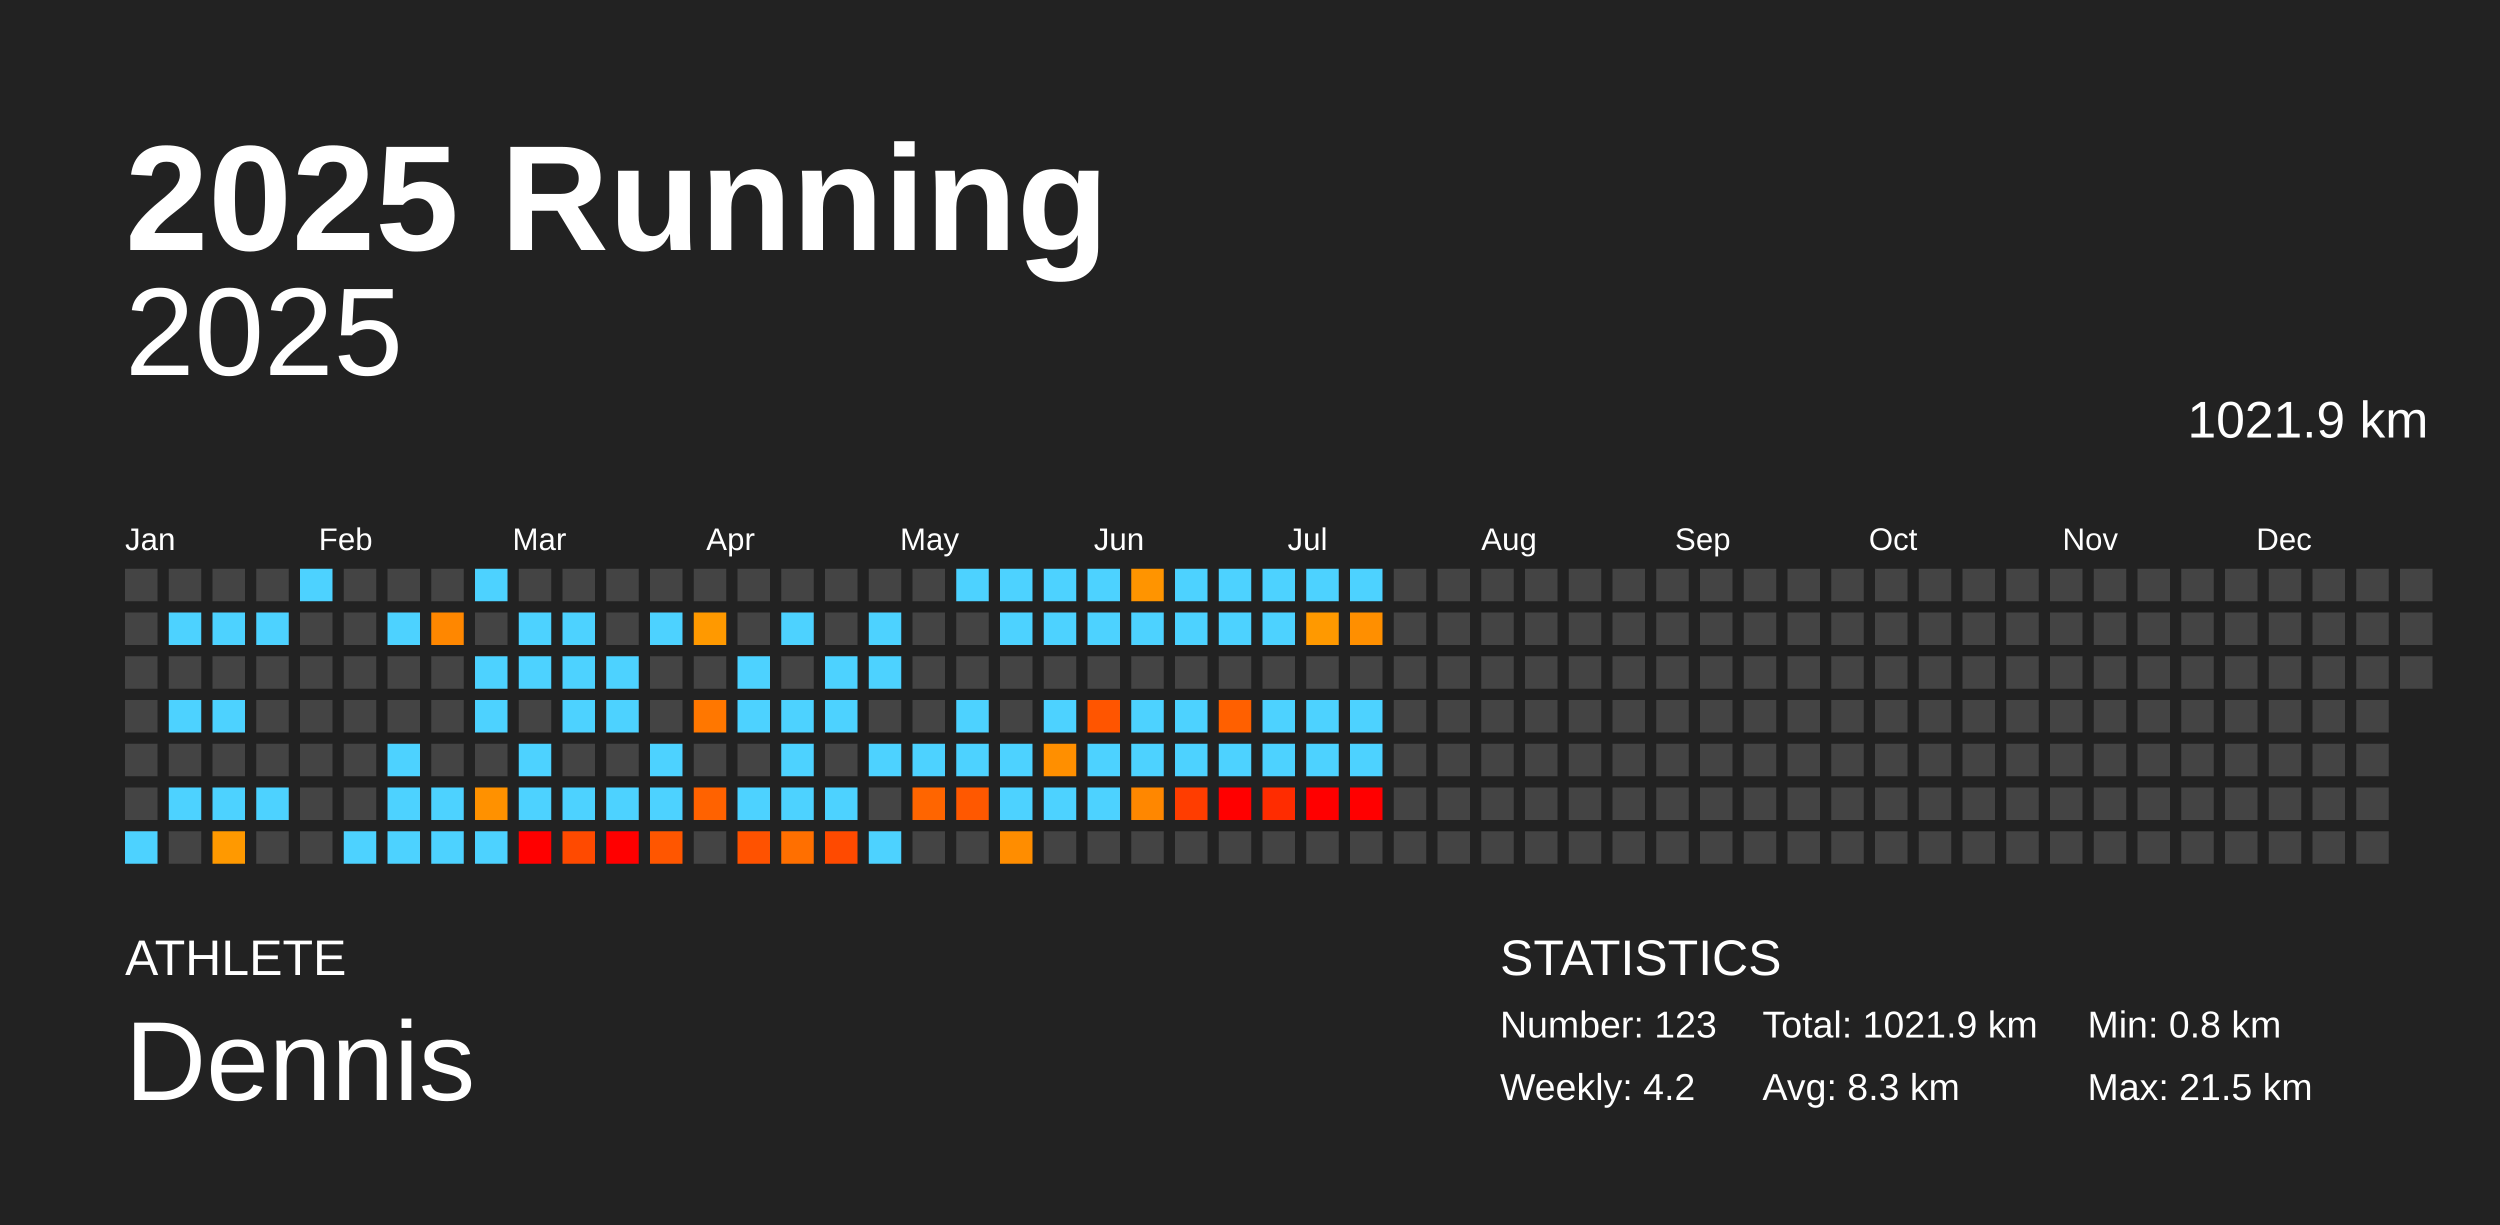
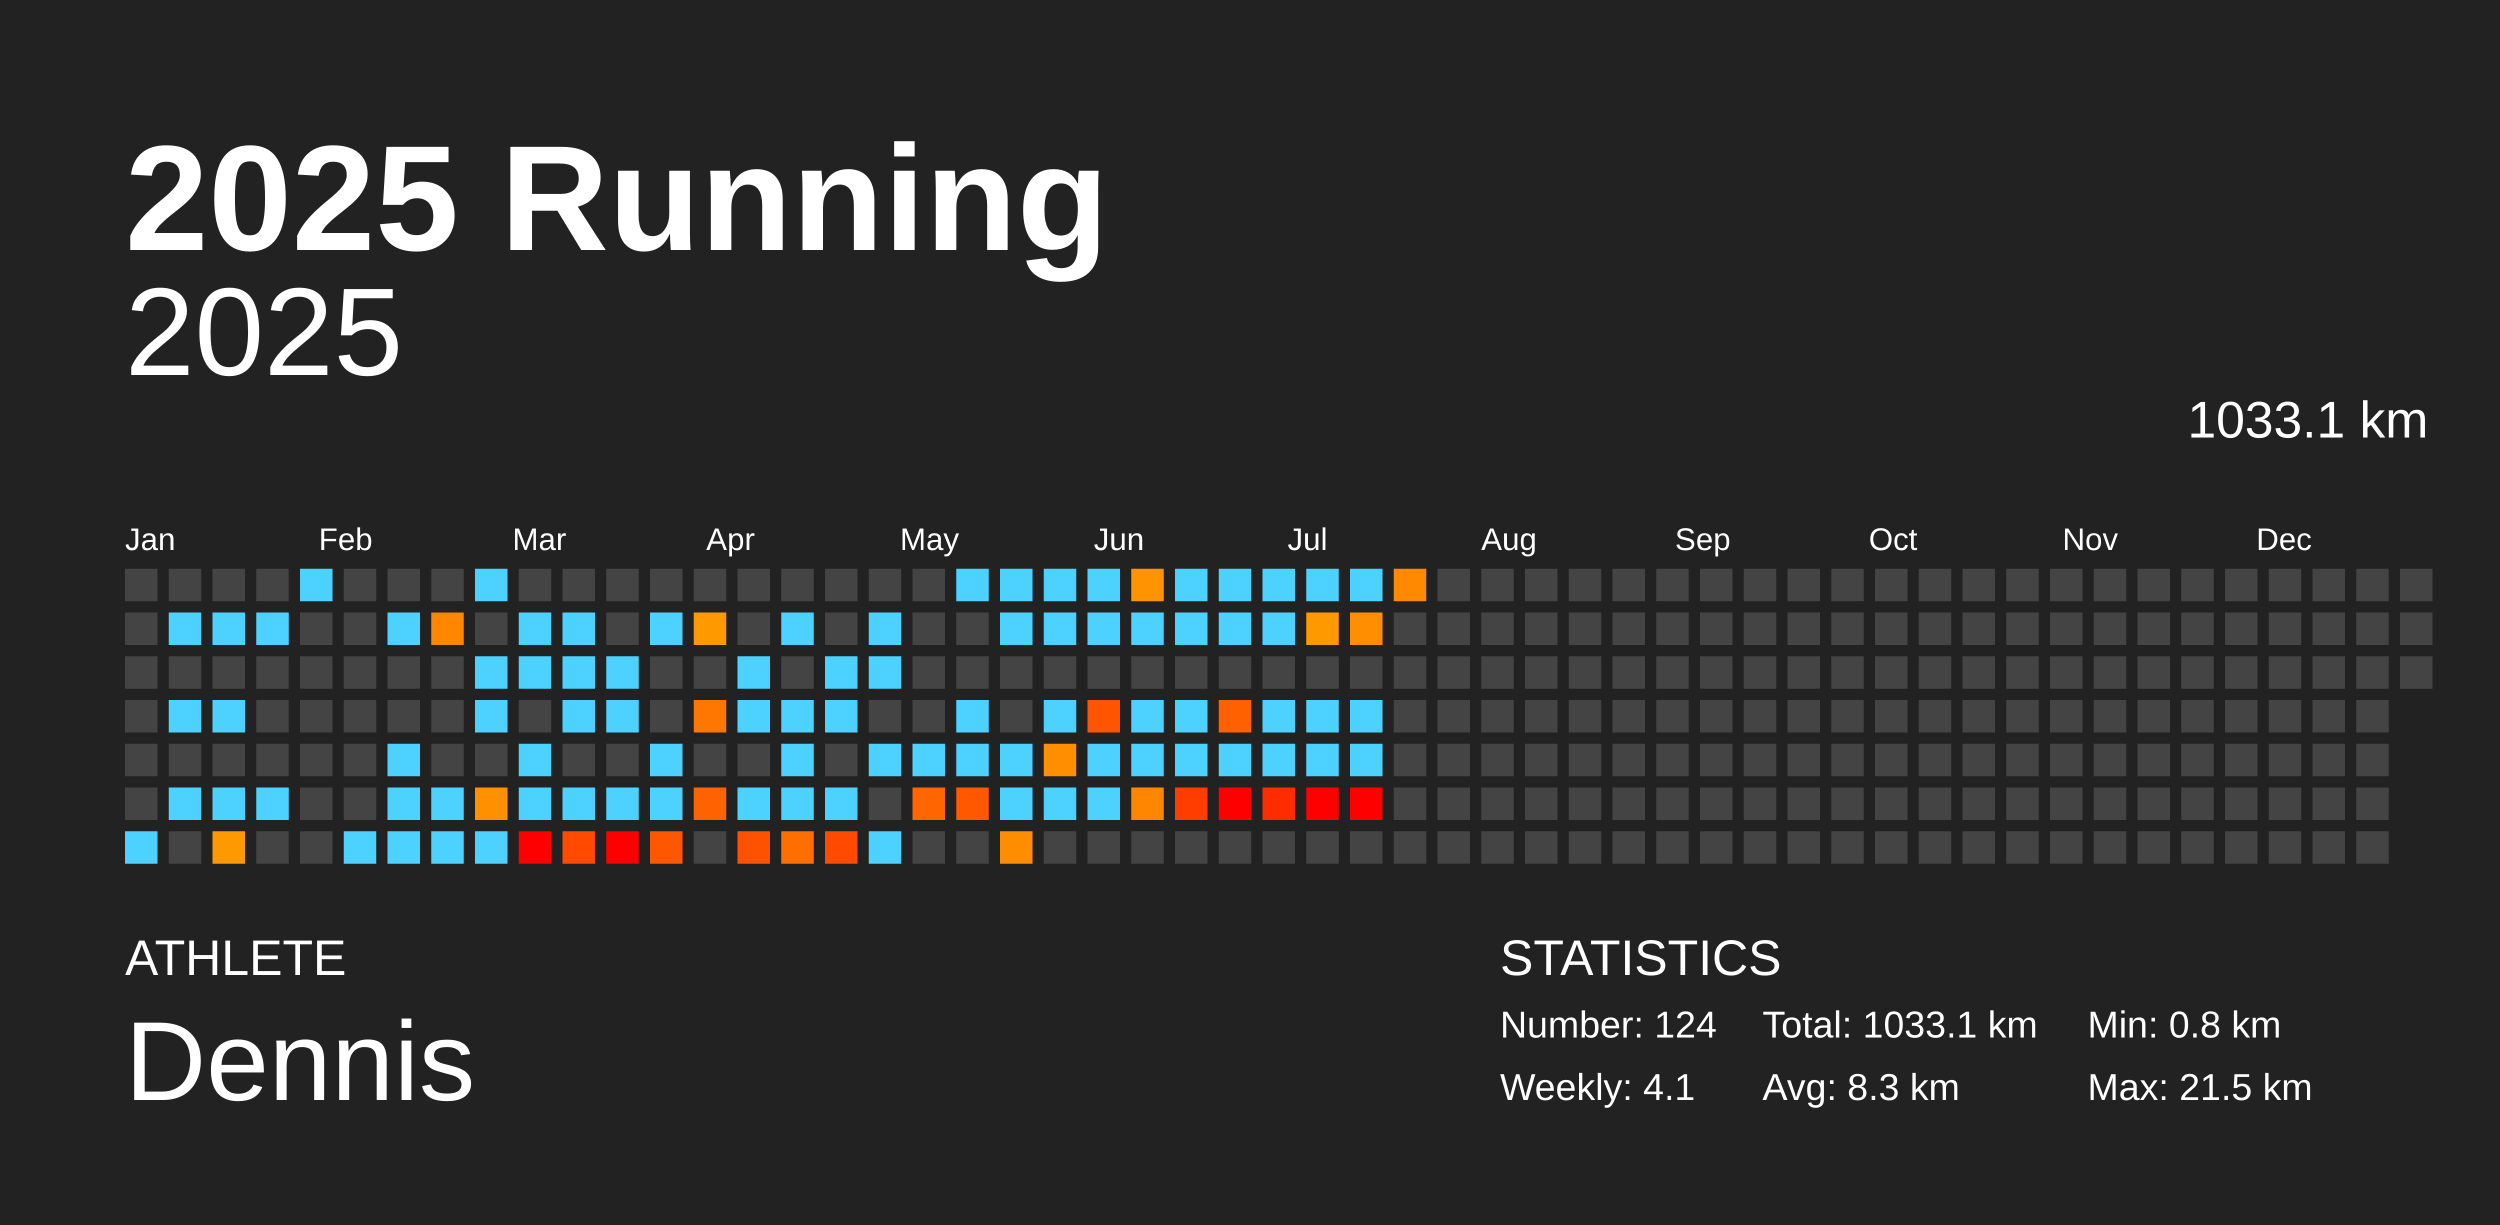
<svg xmlns="http://www.w3.org/2000/svg" baseProfile="full" height="98mm" version="1.1" viewBox="0,0,200,98" width="200mm">
  <defs />
  <rect fill="#222222" height="98" width="200" x="0" y="0" />
  <text fill="#FFFFFF" style="font-size:12px; font-family:Arial; font-weight:bold;" x="10" y="20">2025 Running</text>
  <text fill="#FFFFFF" style="font-size:4px; font-family:Arial" x="10" y="78">ATHLETE</text>
  <text fill="#FFFFFF" style="font-size:9px; font-family:Arial" x="10" y="88">Dennis</text>
  <text fill="#FFFFFF" style="font-size:4px; font-family:Arial" x="120" y="78">STATISTICS</text>
-   <text fill="#FFFFFF" style="font-size:3px; font-family:Arial" x="120" y="83">Number: 123</text>
-   <text fill="#FFFFFF" style="font-size:3px; font-family:Arial" x="120" y="88">Weekly: 4.2</text>
-   <text fill="#FFFFFF" style="font-size:3px; font-family:Arial" x="141" y="83">Total: 1021.9 km</text>
+   <text fill="#FFFFFF" style="font-size:3px; font-family:Arial" x="120" y="83">Number: 124</text>
+   <text fill="#FFFFFF" style="font-size:3px; font-family:Arial" x="120" y="88">Weekly: 4.1</text>
+   <text fill="#FFFFFF" style="font-size:3px; font-family:Arial" x="141" y="83">Total: 1033.1 km</text>
  <text fill="#FFFFFF" style="font-size:3px; font-family:Arial" x="141" y="88">Avg: 8.3 km</text>
  <text fill="#FFFFFF" style="font-size:3px; font-family:Arial" x="167" y="83">Min: 0.8 km</text>
  <text fill="#FFFFFF" style="font-size:3px; font-family:Arial" x="167" y="88">Max: 21.5 km</text>
  <text alignment-baseline="hanging" fill="#FFFFFF" style="font-size:10.0px; font-family:Arial;" x="10" y="30">2025</text>
-   <text alignment-baseline="hanging" fill="#FFFFFF" style="font-size:4.125px; font-family:Arial;" x="175" y="35">1021.9 km</text>
+   <text alignment-baseline="hanging" fill="#FFFFFF" style="font-size:4.125px; font-family:Arial;" x="175" y="35">1033.1 km</text>
  <text fill="#FFFFFF" style="font-size:2.5px; font-family:Arial" x="10.0" y="44">Jan</text>
  <text fill="#FFFFFF" style="font-size:2.5px; font-family:Arial" x="25.5" y="44">Feb</text>
  <text fill="#FFFFFF" style="font-size:2.5px; font-family:Arial" x="41.0" y="44">Mar</text>
  <text fill="#FFFFFF" style="font-size:2.5px; font-family:Arial" x="56.5" y="44">Apr</text>
  <text fill="#FFFFFF" style="font-size:2.5px; font-family:Arial" x="72.0" y="44">May</text>
  <text fill="#FFFFFF" style="font-size:2.5px; font-family:Arial" x="87.5" y="44">Jun</text>
  <text fill="#FFFFFF" style="font-size:2.5px; font-family:Arial" x="103.0" y="44">Jul</text>
  <text fill="#FFFFFF" style="font-size:2.5px; font-family:Arial" x="118.5" y="44">Aug</text>
  <text fill="#FFFFFF" style="font-size:2.5px; font-family:Arial" x="134.0" y="44">Sep</text>
  <text fill="#FFFFFF" style="font-size:2.5px; font-family:Arial" x="149.5" y="44">Oct</text>
  <text fill="#FFFFFF" style="font-size:2.5px; font-family:Arial" x="165.0" y="44">Nov</text>
  <text fill="#FFFFFF" style="font-size:2.5px; font-family:Arial" x="180.5" y="44">Dec</text>
  <rect fill="#444444" height="2.6" width="2.6" x="10.0" y="45.5" />
  <rect fill="#444444" height="2.6" width="2.6" x="10.0" y="49.0" />
  <rect fill="#444444" height="2.6" width="2.6" x="10.0" y="52.5" />
  <rect fill="#444444" height="2.6" width="2.6" x="10.0" y="56.0" />
  <rect fill="#444444" height="2.6" width="2.6" x="10.0" y="59.5" />
  <rect fill="#444444" height="2.6" width="2.6" x="10.0" y="63.0" />
  <rect fill="#4dd2ff" height="2.6" width="2.6" x="10.0" y="66.5" />
  <rect fill="#444444" height="2.6" width="2.6" x="13.5" y="45.5" />
  <rect fill="#4dd2ff" height="2.6" width="2.6" x="13.5" y="49.0" />
  <rect fill="#444444" height="2.6" width="2.6" x="13.5" y="52.5" />
  <rect fill="#4dd2ff" height="2.6" width="2.6" x="13.5" y="56.0" />
  <rect fill="#444444" height="2.6" width="2.6" x="13.5" y="59.5" />
  <rect fill="#4dd2ff" height="2.6" width="2.6" x="13.5" y="63.0" />
  <rect fill="#444444" height="2.6" width="2.6" x="13.5" y="66.5" />
  <rect fill="#444444" height="2.6" width="2.6" x="17.0" y="45.5" />
  <rect fill="#4dd2ff" height="2.6" width="2.6" x="17.0" y="49.0" />
  <rect fill="#444444" height="2.6" width="2.6" x="17.0" y="52.5" />
  <rect fill="#4dd2ff" height="2.6" width="2.6" x="17.0" y="56.0" />
  <rect fill="#444444" height="2.6" width="2.6" x="17.0" y="59.5" />
  <rect fill="#4dd2ff" height="2.6" width="2.6" x="17.0" y="63.0" />
  <rect fill="#ff9900" height="2.6" width="2.6" x="17.0" y="66.5" />
  <rect fill="#444444" height="2.6" width="2.6" x="20.5" y="45.5" />
  <rect fill="#4dd2ff" height="2.6" width="2.6" x="20.5" y="49.0" />
  <rect fill="#444444" height="2.6" width="2.6" x="20.5" y="52.5" />
  <rect fill="#444444" height="2.6" width="2.6" x="20.5" y="56.0" />
  <rect fill="#444444" height="2.6" width="2.6" x="20.5" y="59.5" />
  <rect fill="#4dd2ff" height="2.6" width="2.6" x="20.5" y="63.0" />
  <rect fill="#444444" height="2.6" width="2.6" x="20.5" y="66.5" />
  <rect fill="#4dd2ff" height="2.6" width="2.6" x="24.0" y="45.5" />
  <rect fill="#444444" height="2.6" width="2.6" x="24.0" y="49.0" />
  <rect fill="#444444" height="2.6" width="2.6" x="24.0" y="52.5" />
  <rect fill="#444444" height="2.6" width="2.6" x="24.0" y="56.0" />
  <rect fill="#444444" height="2.6" width="2.6" x="24.0" y="59.5" />
  <rect fill="#444444" height="2.6" width="2.6" x="24.0" y="63.0" />
  <rect fill="#444444" height="2.6" width="2.6" x="24.0" y="66.5" />
  <rect fill="#444444" height="2.6" width="2.6" x="27.5" y="45.5" />
  <rect fill="#444444" height="2.6" width="2.6" x="27.5" y="49.0" />
  <rect fill="#444444" height="2.6" width="2.6" x="27.5" y="52.5" />
  <rect fill="#444444" height="2.6" width="2.6" x="27.5" y="56.0" />
  <rect fill="#444444" height="2.6" width="2.6" x="27.5" y="59.5" />
  <rect fill="#444444" height="2.6" width="2.6" x="27.5" y="63.0" />
  <rect fill="#4dd2ff" height="2.6" width="2.6" x="27.5" y="66.5" />
  <rect fill="#444444" height="2.6" width="2.6" x="31.0" y="45.5" />
  <rect fill="#4dd2ff" height="2.6" width="2.6" x="31.0" y="49.0" />
  <rect fill="#444444" height="2.6" width="2.6" x="31.0" y="52.5" />
  <rect fill="#444444" height="2.6" width="2.6" x="31.0" y="56.0" />
  <rect fill="#4dd2ff" height="2.6" width="2.6" x="31.0" y="59.5" />
  <rect fill="#4dd2ff" height="2.6" width="2.6" x="31.0" y="63.0" />
  <rect fill="#4dd2ff" height="2.6" width="2.6" x="31.0" y="66.5" />
  <rect fill="#444444" height="2.6" width="2.6" x="34.5" y="45.5" />
  <rect fill="#ff8700" height="2.6" width="2.6" x="34.5" y="49.0" />
  <rect fill="#444444" height="2.6" width="2.6" x="34.5" y="52.5" />
  <rect fill="#444444" height="2.6" width="2.6" x="34.5" y="56.0" />
  <rect fill="#444444" height="2.6" width="2.6" x="34.5" y="59.5" />
  <rect fill="#4dd2ff" height="2.6" width="2.6" x="34.5" y="63.0" />
  <rect fill="#4dd2ff" height="2.6" width="2.6" x="34.5" y="66.5" />
  <rect fill="#4dd2ff" height="2.6" width="2.6" x="38.0" y="45.5" />
  <rect fill="#444444" height="2.6" width="2.6" x="38.0" y="49.0" />
  <rect fill="#4dd2ff" height="2.6" width="2.6" x="38.0" y="52.5" />
  <rect fill="#4dd2ff" height="2.6" width="2.6" x="38.0" y="56.0" />
  <rect fill="#444444" height="2.6" width="2.6" x="38.0" y="59.5" />
  <rect fill="#ff9100" height="2.6" width="2.6" x="38.0" y="63.0" />
  <rect fill="#4dd2ff" height="2.6" width="2.6" x="38.0" y="66.5" />
  <rect fill="#444444" height="2.6" width="2.6" x="41.5" y="45.5" />
  <rect fill="#4dd2ff" height="2.6" width="2.6" x="41.5" y="49.0" />
  <rect fill="#4dd2ff" height="2.6" width="2.6" x="41.5" y="52.5" />
  <rect fill="#444444" height="2.6" width="2.6" x="41.5" y="56.0" />
  <rect fill="#4dd2ff" height="2.6" width="2.6" x="41.5" y="59.5" />
  <rect fill="#4dd2ff" height="2.6" width="2.6" x="41.5" y="63.0" />
  <rect fill="red" height="2.6" width="2.6" x="41.5" y="66.5" />
  <rect fill="#444444" height="2.6" width="2.6" x="45.0" y="45.5" />
  <rect fill="#4dd2ff" height="2.6" width="2.6" x="45.0" y="49.0" />
  <rect fill="#4dd2ff" height="2.6" width="2.6" x="45.0" y="52.5" />
  <rect fill="#4dd2ff" height="2.6" width="2.6" x="45.0" y="56.0" />
  <rect fill="#444444" height="2.6" width="2.6" x="45.0" y="59.5" />
  <rect fill="#4dd2ff" height="2.6" width="2.6" x="45.0" y="63.0" />
  <rect fill="#ff4a00" height="2.6" width="2.6" x="45.0" y="66.5" />
  <rect fill="#444444" height="2.6" width="2.6" x="48.5" y="45.5" />
  <rect fill="#444444" height="2.6" width="2.6" x="48.5" y="49.0" />
  <rect fill="#4dd2ff" height="2.6" width="2.6" x="48.5" y="52.5" />
  <rect fill="#4dd2ff" height="2.6" width="2.6" x="48.5" y="56.0" />
  <rect fill="#444444" height="2.6" width="2.6" x="48.5" y="59.5" />
  <rect fill="#4dd2ff" height="2.6" width="2.6" x="48.5" y="63.0" />
  <rect fill="red" height="2.6" width="2.6" x="48.5" y="66.5" />
  <rect fill="#444444" height="2.6" width="2.6" x="52.0" y="45.5" />
  <rect fill="#4dd2ff" height="2.6" width="2.6" x="52.0" y="49.0" />
  <rect fill="#444444" height="2.6" width="2.6" x="52.0" y="52.5" />
  <rect fill="#444444" height="2.6" width="2.6" x="52.0" y="56.0" />
  <rect fill="#4dd2ff" height="2.6" width="2.6" x="52.0" y="59.5" />
  <rect fill="#4dd2ff" height="2.6" width="2.6" x="52.0" y="63.0" />
  <rect fill="#ff5600" height="2.6" width="2.6" x="52.0" y="66.5" />
  <rect fill="#444444" height="2.6" width="2.6" x="55.5" y="45.5" />
  <rect fill="#ff9900" height="2.6" width="2.6" x="55.5" y="49.0" />
  <rect fill="#444444" height="2.6" width="2.6" x="55.5" y="52.5" />
  <rect fill="#ff7700" height="2.6" width="2.6" x="55.5" y="56.0" />
  <rect fill="#444444" height="2.6" width="2.6" x="55.5" y="59.5" />
  <rect fill="#ff6200" height="2.6" width="2.6" x="55.5" y="63.0" />
  <rect fill="#444444" height="2.6" width="2.6" x="55.5" y="66.5" />
  <rect fill="#444444" height="2.6" width="2.6" x="59.0" y="45.5" />
  <rect fill="#444444" height="2.6" width="2.6" x="59.0" y="49.0" />
  <rect fill="#4dd2ff" height="2.6" width="2.6" x="59.0" y="52.5" />
  <rect fill="#4dd2ff" height="2.6" width="2.6" x="59.0" y="56.0" />
  <rect fill="#444444" height="2.6" width="2.6" x="59.0" y="59.5" />
  <rect fill="#4dd2ff" height="2.6" width="2.6" x="59.0" y="63.0" />
  <rect fill="#ff5200" height="2.6" width="2.6" x="59.0" y="66.5" />
  <rect fill="#444444" height="2.6" width="2.6" x="62.5" y="45.5" />
  <rect fill="#4dd2ff" height="2.6" width="2.6" x="62.5" y="49.0" />
  <rect fill="#444444" height="2.6" width="2.6" x="62.5" y="52.5" />
  <rect fill="#4dd2ff" height="2.6" width="2.6" x="62.5" y="56.0" />
  <rect fill="#4dd2ff" height="2.6" width="2.6" x="62.5" y="59.5" />
  <rect fill="#4dd2ff" height="2.6" width="2.6" x="62.5" y="63.0" />
  <rect fill="#ff6f00" height="2.6" width="2.6" x="62.5" y="66.5" />
  <rect fill="#444444" height="2.6" width="2.6" x="66.0" y="45.5" />
  <rect fill="#444444" height="2.6" width="2.6" x="66.0" y="49.0" />
  <rect fill="#4dd2ff" height="2.6" width="2.6" x="66.0" y="52.5" />
  <rect fill="#4dd2ff" height="2.6" width="2.6" x="66.0" y="56.0" />
  <rect fill="#444444" height="2.6" width="2.6" x="66.0" y="59.5" />
  <rect fill="#4dd2ff" height="2.6" width="2.6" x="66.0" y="63.0" />
  <rect fill="#ff4a00" height="2.6" width="2.6" x="66.0" y="66.5" />
  <rect fill="#444444" height="2.6" width="2.6" x="69.5" y="45.5" />
  <rect fill="#4dd2ff" height="2.6" width="2.6" x="69.5" y="49.0" />
  <rect fill="#4dd2ff" height="2.6" width="2.6" x="69.5" y="52.5" />
  <rect fill="#444444" height="2.6" width="2.6" x="69.5" y="56.0" />
  <rect fill="#4dd2ff" height="2.6" width="2.6" x="69.5" y="59.5" />
  <rect fill="#444444" height="2.6" width="2.6" x="69.5" y="63.0" />
  <rect fill="#4dd2ff" height="2.6" width="2.6" x="69.5" y="66.5" />
  <rect fill="#444444" height="2.6" width="2.6" x="73.0" y="45.5" />
  <rect fill="#444444" height="2.6" width="2.6" x="73.0" y="49.0" />
  <rect fill="#444444" height="2.6" width="2.6" x="73.0" y="52.5" />
  <rect fill="#444444" height="2.6" width="2.6" x="73.0" y="56.0" />
  <rect fill="#4dd2ff" height="2.6" width="2.6" x="73.0" y="59.5" />
  <rect fill="#ff6500" height="2.6" width="2.6" x="73.0" y="63.0" />
  <rect fill="#444444" height="2.6" width="2.6" x="73.0" y="66.5" />
  <rect fill="#4dd2ff" height="2.6" width="2.6" x="76.5" y="45.5" />
  <rect fill="#444444" height="2.6" width="2.6" x="76.5" y="49.0" />
  <rect fill="#444444" height="2.6" width="2.6" x="76.5" y="52.5" />
  <rect fill="#4dd2ff" height="2.6" width="2.6" x="76.5" y="56.0" />
  <rect fill="#4dd2ff" height="2.6" width="2.6" x="76.5" y="59.5" />
  <rect fill="#ff5800" height="2.6" width="2.6" x="76.5" y="63.0" />
  <rect fill="#444444" height="2.6" width="2.6" x="76.5" y="66.5" />
  <rect fill="#4dd2ff" height="2.6" width="2.6" x="80.0" y="45.5" />
  <rect fill="#4dd2ff" height="2.6" width="2.6" x="80.0" y="49.0" />
  <rect fill="#444444" height="2.6" width="2.6" x="80.0" y="52.5" />
  <rect fill="#444444" height="2.6" width="2.6" x="80.0" y="56.0" />
  <rect fill="#4dd2ff" height="2.6" width="2.6" x="80.0" y="59.5" />
  <rect fill="#4dd2ff" height="2.6" width="2.6" x="80.0" y="63.0" />
  <rect fill="#ff8d00" height="2.6" width="2.6" x="80.0" y="66.5" />
  <rect fill="#4dd2ff" height="2.6" width="2.6" x="83.5" y="45.5" />
  <rect fill="#4dd2ff" height="2.6" width="2.6" x="83.5" y="49.0" />
  <rect fill="#444444" height="2.6" width="2.6" x="83.5" y="52.5" />
  <rect fill="#4dd2ff" height="2.6" width="2.6" x="83.5" y="56.0" />
  <rect fill="#ff8f00" height="2.6" width="2.6" x="83.5" y="59.5" />
  <rect fill="#4dd2ff" height="2.6" width="2.6" x="83.5" y="63.0" />
  <rect fill="#444444" height="2.6" width="2.6" x="83.5" y="66.5" />
  <rect fill="#4dd2ff" height="2.6" width="2.6" x="87.0" y="45.5" />
  <rect fill="#4dd2ff" height="2.6" width="2.6" x="87.0" y="49.0" />
  <rect fill="#444444" height="2.6" width="2.6" x="87.0" y="52.5" />
  <rect fill="#ff5500" height="2.6" width="2.6" x="87.0" y="56.0" />
  <rect fill="#4dd2ff" height="2.6" width="2.6" x="87.0" y="59.5" />
  <rect fill="#4dd2ff" height="2.6" width="2.6" x="87.0" y="63.0" />
  <rect fill="#444444" height="2.6" width="2.6" x="87.0" y="66.5" />
  <rect fill="#ff9400" height="2.6" width="2.6" x="90.5" y="45.5" />
  <rect fill="#4dd2ff" height="2.6" width="2.6" x="90.5" y="49.0" />
  <rect fill="#444444" height="2.6" width="2.6" x="90.5" y="52.5" />
  <rect fill="#4dd2ff" height="2.6" width="2.6" x="90.5" y="56.0" />
  <rect fill="#4dd2ff" height="2.6" width="2.6" x="90.5" y="59.5" />
  <rect fill="#ff8700" height="2.6" width="2.6" x="90.5" y="63.0" />
  <rect fill="#444444" height="2.6" width="2.6" x="90.5" y="66.5" />
  <rect fill="#4dd2ff" height="2.6" width="2.6" x="94.0" y="45.5" />
  <rect fill="#4dd2ff" height="2.6" width="2.6" x="94.0" y="49.0" />
  <rect fill="#444444" height="2.6" width="2.6" x="94.0" y="52.5" />
  <rect fill="#4dd2ff" height="2.6" width="2.6" x="94.0" y="56.0" />
  <rect fill="#4dd2ff" height="2.6" width="2.6" x="94.0" y="59.5" />
  <rect fill="#ff3d00" height="2.6" width="2.6" x="94.0" y="63.0" />
  <rect fill="#444444" height="2.6" width="2.6" x="94.0" y="66.5" />
  <rect fill="#4dd2ff" height="2.6" width="2.6" x="97.5" y="45.5" />
  <rect fill="#4dd2ff" height="2.6" width="2.6" x="97.5" y="49.0" />
  <rect fill="#444444" height="2.6" width="2.6" x="97.5" y="52.5" />
  <rect fill="#ff6000" height="2.6" width="2.6" x="97.5" y="56.0" />
  <rect fill="#4dd2ff" height="2.6" width="2.6" x="97.5" y="59.5" />
  <rect fill="red" height="2.6" width="2.6" x="97.5" y="63.0" />
  <rect fill="#444444" height="2.6" width="2.6" x="97.5" y="66.5" />
  <rect fill="#4dd2ff" height="2.6" width="2.6" x="101.0" y="45.5" />
  <rect fill="#4dd2ff" height="2.6" width="2.6" x="101.0" y="49.0" />
  <rect fill="#444444" height="2.6" width="2.6" x="101.0" y="52.5" />
  <rect fill="#4dd2ff" height="2.6" width="2.6" x="101.0" y="56.0" />
  <rect fill="#4dd2ff" height="2.6" width="2.6" x="101.0" y="59.5" />
  <rect fill="#ff2c00" height="2.6" width="2.6" x="101.0" y="63.0" />
  <rect fill="#444444" height="2.6" width="2.6" x="101.0" y="66.5" />
  <rect fill="#4dd2ff" height="2.6" width="2.6" x="104.5" y="45.5" />
  <rect fill="#ff9900" height="2.6" width="2.6" x="104.5" y="49.0" />
  <rect fill="#444444" height="2.6" width="2.6" x="104.5" y="52.5" />
  <rect fill="#4dd2ff" height="2.6" width="2.6" x="104.5" y="56.0" />
  <rect fill="#4dd2ff" height="2.6" width="2.6" x="104.5" y="59.5" />
  <rect fill="red" height="2.6" width="2.6" x="104.5" y="63.0" />
  <rect fill="#444444" height="2.6" width="2.6" x="104.5" y="66.5" />
  <rect fill="#4dd2ff" height="2.6" width="2.6" x="108.0" y="45.5" />
  <rect fill="#ff8f00" height="2.6" width="2.6" x="108.0" y="49.0" />
  <rect fill="#444444" height="2.6" width="2.6" x="108.0" y="52.5" />
  <rect fill="#4dd2ff" height="2.6" width="2.6" x="108.0" y="56.0" />
  <rect fill="#4dd2ff" height="2.6" width="2.6" x="108.0" y="59.5" />
  <rect fill="red" height="2.6" width="2.6" x="108.0" y="63.0" />
  <rect fill="#444444" height="2.6" width="2.6" x="108.0" y="66.5" />
-   <rect fill="#444444" height="2.6" width="2.6" x="111.5" y="45.5" />
+   <rect fill="#ff8900" height="2.6" width="2.6" x="111.5" y="45.5" />
  <rect fill="#444444" height="2.6" width="2.6" x="111.5" y="49.0" />
  <rect fill="#444444" height="2.6" width="2.6" x="111.5" y="52.5" />
  <rect fill="#444444" height="2.6" width="2.6" x="111.5" y="56.0" />
  <rect fill="#444444" height="2.6" width="2.6" x="111.5" y="59.5" />
  <rect fill="#444444" height="2.6" width="2.6" x="111.5" y="63.0" />
  <rect fill="#444444" height="2.6" width="2.6" x="111.5" y="66.5" />
  <rect fill="#444444" height="2.6" width="2.6" x="115.0" y="45.5" />
  <rect fill="#444444" height="2.6" width="2.6" x="115.0" y="49.0" />
  <rect fill="#444444" height="2.6" width="2.6" x="115.0" y="52.5" />
  <rect fill="#444444" height="2.6" width="2.6" x="115.0" y="56.0" />
  <rect fill="#444444" height="2.6" width="2.6" x="115.0" y="59.5" />
  <rect fill="#444444" height="2.6" width="2.6" x="115.0" y="63.0" />
  <rect fill="#444444" height="2.6" width="2.6" x="115.0" y="66.5" />
  <rect fill="#444444" height="2.6" width="2.6" x="118.5" y="45.5" />
  <rect fill="#444444" height="2.6" width="2.6" x="118.5" y="49.0" />
  <rect fill="#444444" height="2.6" width="2.6" x="118.5" y="52.5" />
  <rect fill="#444444" height="2.6" width="2.6" x="118.5" y="56.0" />
  <rect fill="#444444" height="2.6" width="2.6" x="118.5" y="59.5" />
  <rect fill="#444444" height="2.6" width="2.6" x="118.5" y="63.0" />
  <rect fill="#444444" height="2.6" width="2.6" x="118.5" y="66.5" />
  <rect fill="#444444" height="2.6" width="2.6" x="122.0" y="45.5" />
  <rect fill="#444444" height="2.6" width="2.6" x="122.0" y="49.0" />
  <rect fill="#444444" height="2.6" width="2.6" x="122.0" y="52.5" />
  <rect fill="#444444" height="2.6" width="2.6" x="122.0" y="56.0" />
  <rect fill="#444444" height="2.6" width="2.6" x="122.0" y="59.5" />
  <rect fill="#444444" height="2.6" width="2.6" x="122.0" y="63.0" />
  <rect fill="#444444" height="2.6" width="2.6" x="122.0" y="66.5" />
  <rect fill="#444444" height="2.6" width="2.6" x="125.5" y="45.5" />
  <rect fill="#444444" height="2.6" width="2.6" x="125.5" y="49.0" />
  <rect fill="#444444" height="2.6" width="2.6" x="125.5" y="52.5" />
  <rect fill="#444444" height="2.6" width="2.6" x="125.5" y="56.0" />
  <rect fill="#444444" height="2.6" width="2.6" x="125.5" y="59.5" />
  <rect fill="#444444" height="2.6" width="2.6" x="125.5" y="63.0" />
  <rect fill="#444444" height="2.6" width="2.6" x="125.5" y="66.5" />
  <rect fill="#444444" height="2.6" width="2.6" x="129.0" y="45.5" />
  <rect fill="#444444" height="2.6" width="2.6" x="129.0" y="49.0" />
  <rect fill="#444444" height="2.6" width="2.6" x="129.0" y="52.5" />
  <rect fill="#444444" height="2.6" width="2.6" x="129.0" y="56.0" />
  <rect fill="#444444" height="2.6" width="2.6" x="129.0" y="59.5" />
  <rect fill="#444444" height="2.6" width="2.6" x="129.0" y="63.0" />
  <rect fill="#444444" height="2.6" width="2.6" x="129.0" y="66.5" />
  <rect fill="#444444" height="2.6" width="2.6" x="132.5" y="45.5" />
  <rect fill="#444444" height="2.6" width="2.6" x="132.5" y="49.0" />
  <rect fill="#444444" height="2.6" width="2.6" x="132.5" y="52.5" />
  <rect fill="#444444" height="2.6" width="2.6" x="132.5" y="56.0" />
  <rect fill="#444444" height="2.6" width="2.6" x="132.5" y="59.5" />
  <rect fill="#444444" height="2.6" width="2.6" x="132.5" y="63.0" />
  <rect fill="#444444" height="2.6" width="2.6" x="132.5" y="66.5" />
  <rect fill="#444444" height="2.6" width="2.6" x="136.0" y="45.5" />
  <rect fill="#444444" height="2.6" width="2.6" x="136.0" y="49.0" />
  <rect fill="#444444" height="2.6" width="2.6" x="136.0" y="52.5" />
  <rect fill="#444444" height="2.6" width="2.6" x="136.0" y="56.0" />
  <rect fill="#444444" height="2.6" width="2.6" x="136.0" y="59.5" />
  <rect fill="#444444" height="2.6" width="2.6" x="136.0" y="63.0" />
  <rect fill="#444444" height="2.6" width="2.6" x="136.0" y="66.5" />
  <rect fill="#444444" height="2.6" width="2.6" x="139.5" y="45.5" />
  <rect fill="#444444" height="2.6" width="2.6" x="139.5" y="49.0" />
  <rect fill="#444444" height="2.6" width="2.6" x="139.5" y="52.5" />
  <rect fill="#444444" height="2.6" width="2.6" x="139.5" y="56.0" />
  <rect fill="#444444" height="2.6" width="2.6" x="139.5" y="59.5" />
  <rect fill="#444444" height="2.6" width="2.6" x="139.5" y="63.0" />
  <rect fill="#444444" height="2.6" width="2.6" x="139.5" y="66.5" />
  <rect fill="#444444" height="2.6" width="2.6" x="143.0" y="45.5" />
  <rect fill="#444444" height="2.6" width="2.6" x="143.0" y="49.0" />
  <rect fill="#444444" height="2.6" width="2.6" x="143.0" y="52.5" />
  <rect fill="#444444" height="2.6" width="2.6" x="143.0" y="56.0" />
  <rect fill="#444444" height="2.6" width="2.6" x="143.0" y="59.5" />
  <rect fill="#444444" height="2.6" width="2.6" x="143.0" y="63.0" />
  <rect fill="#444444" height="2.6" width="2.6" x="143.0" y="66.5" />
  <rect fill="#444444" height="2.6" width="2.6" x="146.5" y="45.5" />
  <rect fill="#444444" height="2.6" width="2.6" x="146.5" y="49.0" />
  <rect fill="#444444" height="2.6" width="2.6" x="146.5" y="52.5" />
  <rect fill="#444444" height="2.6" width="2.6" x="146.5" y="56.0" />
  <rect fill="#444444" height="2.6" width="2.6" x="146.5" y="59.5" />
  <rect fill="#444444" height="2.6" width="2.6" x="146.5" y="63.0" />
  <rect fill="#444444" height="2.6" width="2.6" x="146.5" y="66.5" />
  <rect fill="#444444" height="2.6" width="2.6" x="150.0" y="45.5" />
  <rect fill="#444444" height="2.6" width="2.6" x="150.0" y="49.0" />
  <rect fill="#444444" height="2.6" width="2.6" x="150.0" y="52.5" />
  <rect fill="#444444" height="2.6" width="2.6" x="150.0" y="56.0" />
  <rect fill="#444444" height="2.6" width="2.6" x="150.0" y="59.5" />
  <rect fill="#444444" height="2.6" width="2.6" x="150.0" y="63.0" />
  <rect fill="#444444" height="2.6" width="2.6" x="150.0" y="66.5" />
  <rect fill="#444444" height="2.6" width="2.6" x="153.5" y="45.5" />
  <rect fill="#444444" height="2.6" width="2.6" x="153.5" y="49.0" />
  <rect fill="#444444" height="2.6" width="2.6" x="153.5" y="52.5" />
  <rect fill="#444444" height="2.6" width="2.6" x="153.5" y="56.0" />
  <rect fill="#444444" height="2.6" width="2.6" x="153.5" y="59.5" />
  <rect fill="#444444" height="2.6" width="2.6" x="153.5" y="63.0" />
  <rect fill="#444444" height="2.6" width="2.6" x="153.5" y="66.5" />
  <rect fill="#444444" height="2.6" width="2.6" x="157.0" y="45.5" />
  <rect fill="#444444" height="2.6" width="2.6" x="157.0" y="49.0" />
  <rect fill="#444444" height="2.6" width="2.6" x="157.0" y="52.5" />
  <rect fill="#444444" height="2.6" width="2.6" x="157.0" y="56.0" />
  <rect fill="#444444" height="2.6" width="2.6" x="157.0" y="59.5" />
  <rect fill="#444444" height="2.6" width="2.6" x="157.0" y="63.0" />
  <rect fill="#444444" height="2.6" width="2.6" x="157.0" y="66.5" />
  <rect fill="#444444" height="2.6" width="2.6" x="160.5" y="45.5" />
  <rect fill="#444444" height="2.6" width="2.6" x="160.5" y="49.0" />
  <rect fill="#444444" height="2.6" width="2.6" x="160.5" y="52.5" />
  <rect fill="#444444" height="2.6" width="2.6" x="160.5" y="56.0" />
  <rect fill="#444444" height="2.6" width="2.6" x="160.5" y="59.5" />
  <rect fill="#444444" height="2.6" width="2.6" x="160.5" y="63.0" />
  <rect fill="#444444" height="2.6" width="2.6" x="160.5" y="66.5" />
  <rect fill="#444444" height="2.6" width="2.6" x="164.0" y="45.5" />
  <rect fill="#444444" height="2.6" width="2.6" x="164.0" y="49.0" />
  <rect fill="#444444" height="2.6" width="2.6" x="164.0" y="52.5" />
  <rect fill="#444444" height="2.6" width="2.6" x="164.0" y="56.0" />
  <rect fill="#444444" height="2.6" width="2.6" x="164.0" y="59.5" />
  <rect fill="#444444" height="2.6" width="2.6" x="164.0" y="63.0" />
  <rect fill="#444444" height="2.6" width="2.6" x="164.0" y="66.5" />
  <rect fill="#444444" height="2.6" width="2.6" x="167.5" y="45.5" />
  <rect fill="#444444" height="2.6" width="2.6" x="167.5" y="49.0" />
  <rect fill="#444444" height="2.6" width="2.6" x="167.5" y="52.5" />
  <rect fill="#444444" height="2.6" width="2.6" x="167.5" y="56.0" />
  <rect fill="#444444" height="2.6" width="2.6" x="167.5" y="59.5" />
  <rect fill="#444444" height="2.6" width="2.6" x="167.5" y="63.0" />
  <rect fill="#444444" height="2.6" width="2.6" x="167.5" y="66.5" />
  <rect fill="#444444" height="2.6" width="2.6" x="171.0" y="45.5" />
  <rect fill="#444444" height="2.6" width="2.6" x="171.0" y="49.0" />
  <rect fill="#444444" height="2.6" width="2.6" x="171.0" y="52.5" />
  <rect fill="#444444" height="2.6" width="2.6" x="171.0" y="56.0" />
  <rect fill="#444444" height="2.6" width="2.6" x="171.0" y="59.5" />
  <rect fill="#444444" height="2.6" width="2.6" x="171.0" y="63.0" />
  <rect fill="#444444" height="2.6" width="2.6" x="171.0" y="66.5" />
  <rect fill="#444444" height="2.6" width="2.6" x="174.5" y="45.5" />
  <rect fill="#444444" height="2.6" width="2.6" x="174.5" y="49.0" />
  <rect fill="#444444" height="2.6" width="2.6" x="174.5" y="52.5" />
  <rect fill="#444444" height="2.6" width="2.6" x="174.5" y="56.0" />
  <rect fill="#444444" height="2.6" width="2.6" x="174.5" y="59.5" />
  <rect fill="#444444" height="2.6" width="2.6" x="174.5" y="63.0" />
  <rect fill="#444444" height="2.6" width="2.6" x="174.5" y="66.5" />
  <rect fill="#444444" height="2.6" width="2.6" x="178.0" y="45.5" />
  <rect fill="#444444" height="2.6" width="2.6" x="178.0" y="49.0" />
  <rect fill="#444444" height="2.6" width="2.6" x="178.0" y="52.5" />
  <rect fill="#444444" height="2.6" width="2.6" x="178.0" y="56.0" />
  <rect fill="#444444" height="2.6" width="2.6" x="178.0" y="59.5" />
  <rect fill="#444444" height="2.6" width="2.6" x="178.0" y="63.0" />
  <rect fill="#444444" height="2.6" width="2.6" x="178.0" y="66.5" />
  <rect fill="#444444" height="2.6" width="2.6" x="181.5" y="45.5" />
  <rect fill="#444444" height="2.6" width="2.6" x="181.5" y="49.0" />
  <rect fill="#444444" height="2.6" width="2.6" x="181.5" y="52.5" />
  <rect fill="#444444" height="2.6" width="2.6" x="181.5" y="56.0" />
  <rect fill="#444444" height="2.6" width="2.6" x="181.5" y="59.5" />
  <rect fill="#444444" height="2.6" width="2.6" x="181.5" y="63.0" />
  <rect fill="#444444" height="2.6" width="2.6" x="181.5" y="66.5" />
  <rect fill="#444444" height="2.6" width="2.6" x="185.0" y="45.5" />
  <rect fill="#444444" height="2.6" width="2.6" x="185.0" y="49.0" />
  <rect fill="#444444" height="2.6" width="2.6" x="185.0" y="52.5" />
  <rect fill="#444444" height="2.6" width="2.6" x="185.0" y="56.0" />
  <rect fill="#444444" height="2.6" width="2.6" x="185.0" y="59.5" />
  <rect fill="#444444" height="2.6" width="2.6" x="185.0" y="63.0" />
  <rect fill="#444444" height="2.6" width="2.6" x="185.0" y="66.5" />
  <rect fill="#444444" height="2.6" width="2.6" x="188.5" y="45.5" />
  <rect fill="#444444" height="2.6" width="2.6" x="188.5" y="49.0" />
  <rect fill="#444444" height="2.6" width="2.6" x="188.5" y="52.5" />
  <rect fill="#444444" height="2.6" width="2.6" x="188.5" y="56.0" />
  <rect fill="#444444" height="2.6" width="2.6" x="188.5" y="59.5" />
  <rect fill="#444444" height="2.6" width="2.6" x="188.5" y="63.0" />
  <rect fill="#444444" height="2.6" width="2.6" x="188.5" y="66.5" />
  <rect fill="#444444" height="2.6" width="2.6" x="192.0" y="45.5" />
  <rect fill="#444444" height="2.6" width="2.6" x="192.0" y="49.0" />
  <rect fill="#444444" height="2.6" width="2.6" x="192.0" y="52.5" />
</svg>
